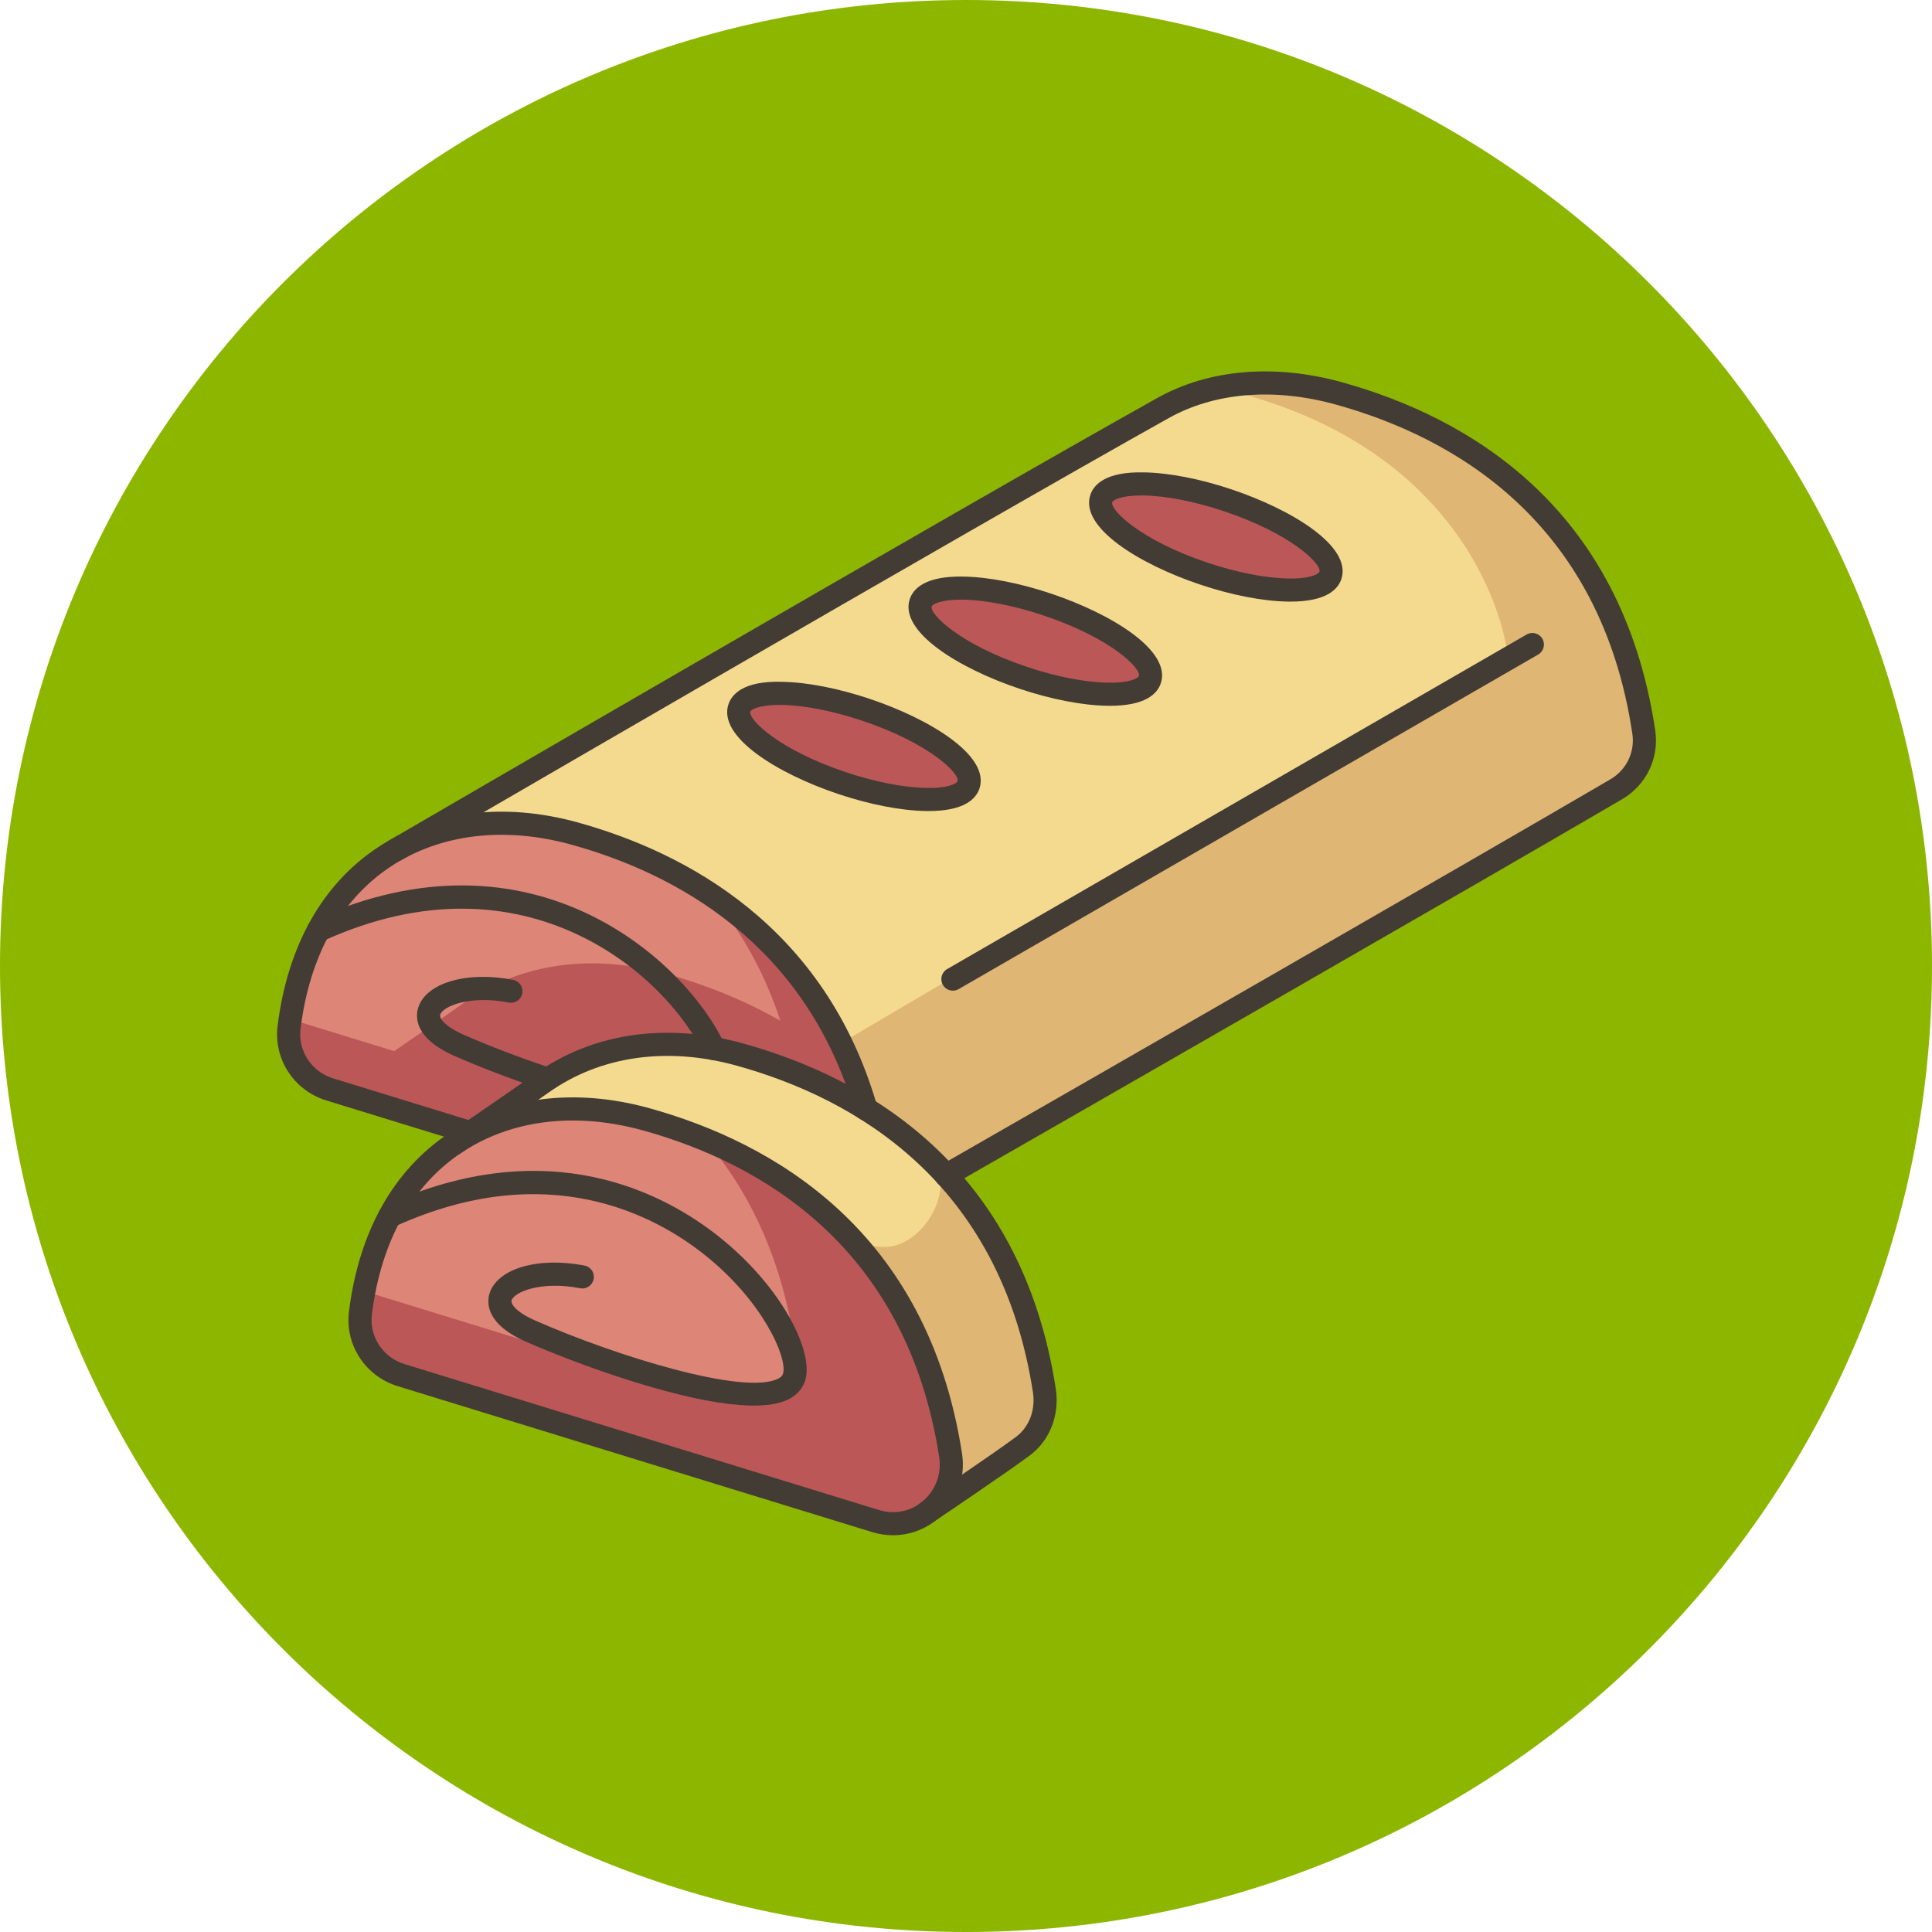
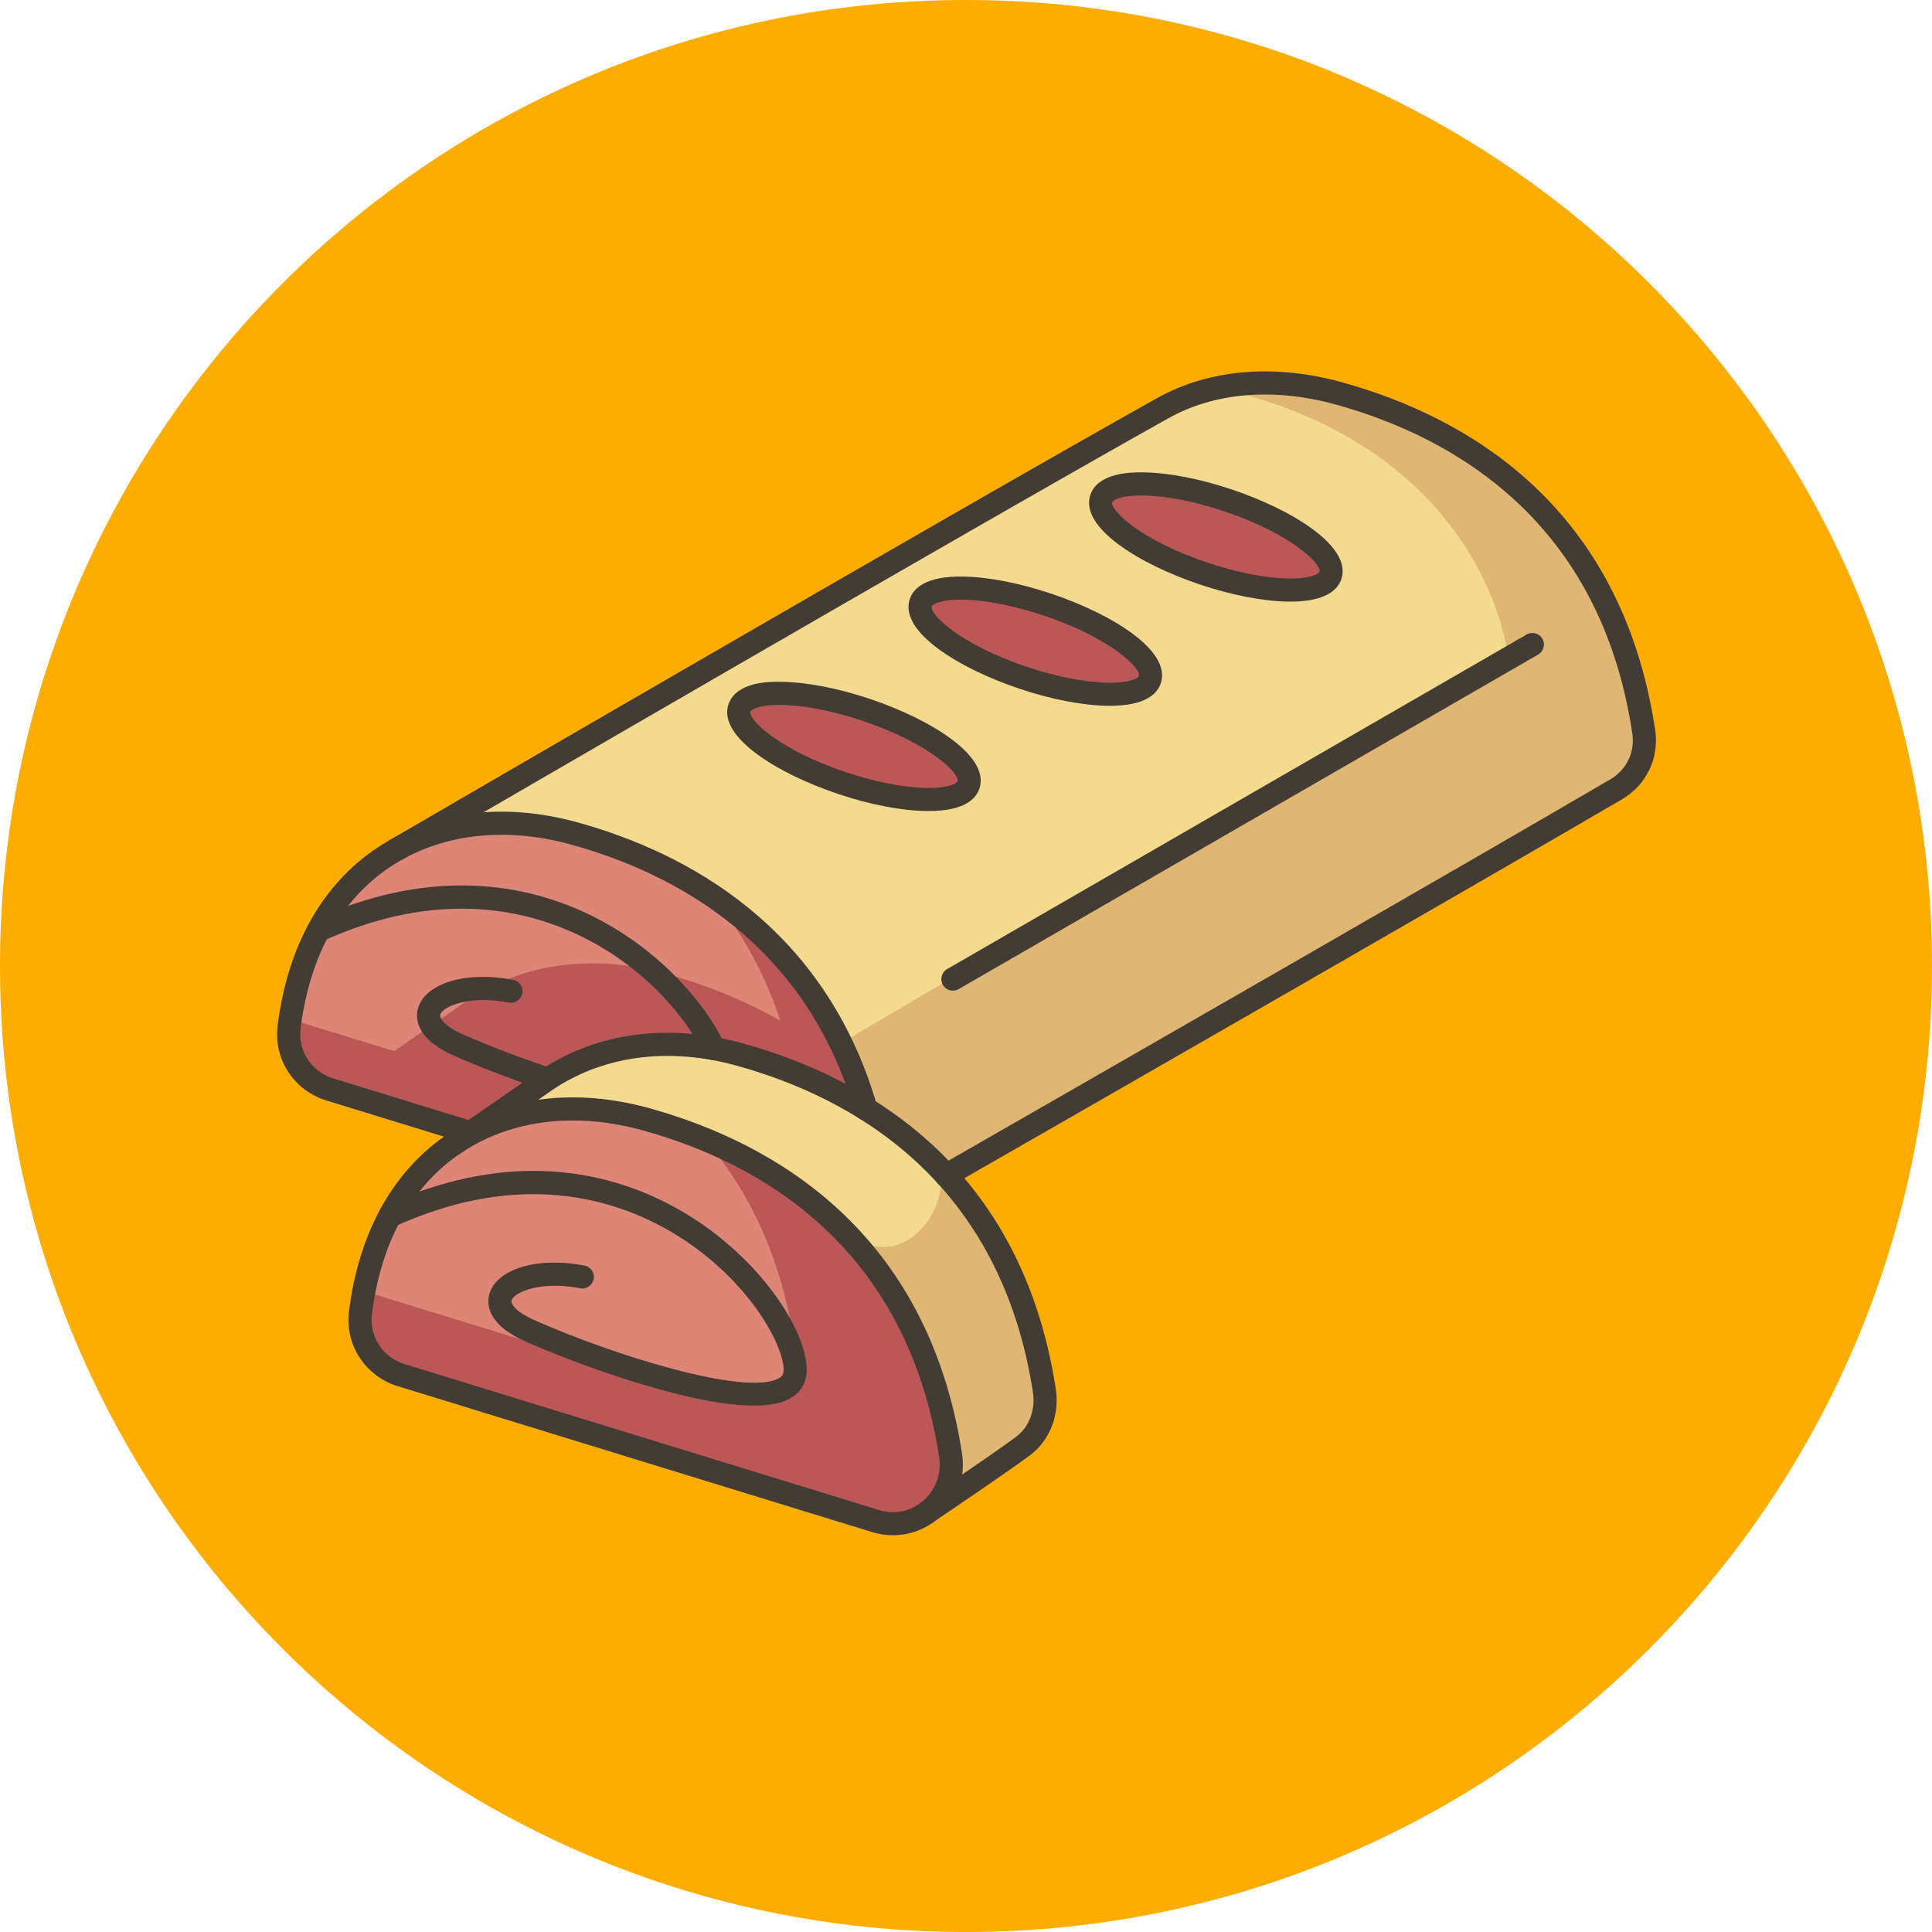
<svg xmlns="http://www.w3.org/2000/svg" version="1.1" id="svg18" width="1000" height="1000" viewBox="0 0 1000 1000">
  <defs id="defs22">
    <clipPath clipPathUnits="userSpaceOnUse" id="clipPath34">
      <path d="M 0,3236.692 H 3834.782 V 0 H 0 Z" id="path32" />
    </clipPath>
  </defs>
  <g id="g26" transform="matrix(1.333333,0,0,-1.333333,0,4315.587)">
-     <circle style="fill:#8db600;stroke-width:1.5;stroke-linecap:round" id="path1" cx="375" cy="-2861.69" r="375" transform="scale(1,-1)" />
+     <circle style="fill:#FDAD01;stroke-width:1.5;stroke-linecap:round" id="path1" cx="375" cy="-2861.69" r="375" transform="scale(1,-1)" />
    <g id="g28" transform="matrix(0.1395877,0,0,0.1395877,107.5602,2640.711)">
      <g id="g30" clip-path="url(#clipPath34)">
        <g id="g36" transform="translate(151.1082,1255.264)">
          <path d="m 0,0 383.651,-118.015 c 58.837,40.336 152.415,104.657 191.943,132.798 155.817,110.95 356.643,140.171 565.44,82.044 C 1242.702,68.565 1351.981,26.975 1457.753,-33.701 1310.3,415.161 952.387,602.78 673.221,680.393 480.729,733.844 296.507,711.339 154.562,616.772 12.774,522.331 -75.876,362.857 -101.786,155.613 -110.464,86.25 -67.653,20.81 0,0" style="fill:#dd8577;fill-opacity:1;fill-rule:nonzero;stroke:none" id="path38" />
        </g>
        <g id="g40" transform="translate(1243.666,1734.34)">
          <path d="m 0,0 c 63.09,-84.965 117.079,-184.946 156.076,-303.659 -105.772,60.676 -215.051,102.266 -316.719,130.528 -208.798,58.127 -409.623,28.906 -565.44,-82.044 -39.524,-28.141 -133.102,-92.462 -191.943,-132.798 l -273.054,83.994 c -0.965,-6.589 -2.428,-12.792 -3.264,-19.483 -8.678,-69.363 34.133,-134.804 101.786,-155.613 l 383.651,-118.015 c 58.837,40.336 152.415,104.656 191.943,132.798 155.817,110.95 356.643,140.171 565.44,82.044 101.668,-28.262 210.947,-69.853 316.719,-130.528 C 287.679,-276.804 151.831,-113.546 0,0" style="fill:#bc5757;fill-opacity:1;fill-rule:nonzero;stroke:none" id="path42" />
        </g>
        <g id="g44" transform="translate(1270.549,2305.89)">
          <path d="m 0,0 c 11.707,34.838 57.233,53.859 132.937,51.473 68.218,-1.035 153.494,-17.639 240.105,-46.734 161.796,-54.33 320,-153.071 294.498,-228.994 -11.346,-33.772 -54.911,-51.537 -126.173,-51.537 -2.229,0 -4.473,0 -6.764,0.063 -68.218,1.036 -153.495,17.639 -240.105,46.734 C 132.701,-174.665 -25.501,-75.924 0,0 m 504.315,292.677 c 11.692,34.839 56.998,54.11 132.937,51.474 68.218,-1.036 153.495,-17.639 240.105,-46.734 161.797,-54.33 320,-153.072 294.498,-228.995 -11.346,-33.772 -54.91,-51.536 -126.173,-51.536 -2.228,0 -4.473,0 -6.764,0.062 C 970.701,17.984 885.423,34.587 798.813,63.683 637.016,118.012 478.814,216.754 504.315,292.677 m 502.135,289.79 c 11.691,34.839 57.405,54.141 132.936,51.473 68.218,-1.035 153.495,-17.639 240.106,-46.733 161.796,-54.331 319.999,-153.072 294.497,-228.995 -11.346,-33.772 -54.942,-51.568 -126.22,-51.568 -2.213,0 -4.441,0.031 -6.701,0.063 -68.234,1.036 -153.51,17.639 -240.121,46.734 -161.796,54.361 -319.999,153.102 -294.497,229.026 M -437.62,-339.287 c 294.169,-81.784 674.006,-282.022 818.124,-770.325 74.974,-47.242 147.304,-104.857 213.003,-174.912 432.229,247.791 1450.433,832.059 1852.068,1067.048 50.375,29.472 77.414,85.497 68.877,142.745 -89.435,600.389 -503.75,836.382 -835.551,928.658 -175.622,48.743 -345.265,34.933 -477.699,-38.981 -431.61,-241.01 -1560.183,-895.715 -1975.758,-1137.138 104.905,20.82 219.517,15.546 336.936,-17.095" style="fill:#f4da8f;fill-opacity:1;fill-rule:nonzero;stroke:none" id="path46" />
        </g>
        <g id="g48" transform="translate(1575.278,2107.34)">
          <path d="m 0,0 c 83.566,-28.059 165.375,-44.066 230.375,-45.071 66.901,-0.533 96.921,14.658 101.959,29.598 12.131,36.094 -86.344,125.168 -274.253,188.318 -83.567,28.059 -165.375,44.066 -230.376,45.071 -2.119,0.031 -4.19,0.031 -6.246,0.031 -63.086,0 -90.848,-15.129 -95.712,-29.629 C -286.384,152.224 -187.91,63.149 0,0" style="fill:#bc5757;fill-opacity:1;fill-rule:nonzero;stroke:none" id="path50" />
        </g>
        <g id="g52" transform="translate(2581.728,2689.776)">
          <path d="m 0,0 c 83.55,-28.059 165.358,-44.066 230.359,-45.039 67.418,-0.722 96.953,14.626 101.975,29.597 12.131,36.094 -86.344,125.169 -274.254,188.318 -83.565,28.06 -165.374,44.066 -230.375,45.071 -2.119,0.031 -4.19,0.031 -6.246,0.031 -63.087,0 -90.848,-15.128 -95.713,-29.629 C -286.385,152.255 -187.91,63.149 0,0" style="fill:#bc5757;fill-opacity:1;fill-rule:nonzero;stroke:none" id="path54" />
        </g>
        <g id="g56" transform="translate(2079.594,2400.018)">
          <path d="m 0,0 c 83.565,-28.06 165.374,-44.066 230.375,-45.071 66.821,-0.816 96.921,14.626 101.959,29.597 12.131,36.095 -86.344,125.169 -274.254,188.318 -83.566,28.06 -165.375,44.067 -230.376,45.071 -2.118,0.031 -4.189,0.031 -6.245,0.031 -63.087,0 -90.848,-15.128 -95.713,-29.628 C -286.385,152.224 -187.91,63.149 0,0" style="fill:#bc5757;fill-opacity:1;fill-rule:nonzero;stroke:none" id="path58" />
        </g>
        <g id="g60" transform="translate(1846.299,992.655)">
          <path d="m 0,0 c -0.071,0.126 -0.063,0.269 -0.133,0.396 -66.132,71.751 -139.481,130.152 -215.499,177.8 -0.502,0.253 -0.941,0.561 -1.412,0.866 -114.36,71.446 -234.699,118.561 -345.713,149.427 -199.35,55.397 -390.43,27.965 -538.197,-77.273 -20.511,-14.605 -55.557,-38.939 -92.723,-64.589 115.91,31.651 245.543,29.815 378.762,-7.223 339.082,-94.253 763.112,-335.111 857.585,-947.176 4.99,-32.279 1.239,-64.323 -9.949,-93.478 63.576,43.289 147.77,101.106 185.257,129.007 41.619,30.947 62.192,84.461 53.67,139.638 C 231.635,-333.37 130.731,-142.65 2.327,-2.316 1.585,-1.489 0.573,-1.004 0,0" style="fill:#f4da8f;fill-opacity:1;fill-rule:nonzero;stroke:none" id="path62" />
        </g>
        <g id="g64" transform="translate(1857.206,219.9871)">
          <path d="m 0,0 c -91.868,595.115 -504.472,829.383 -834.421,921.125 -68.359,18.989 -135.667,28.405 -200.417,28.405 -116.569,0 -224.75,-30.593 -315.782,-90.532 -2.688,-1.84 -4.641,-3.172 -4.798,-3.282 0,-0.002 -0.01,-0.002 -0.01,-0.004 -140.36,-94.644 -228.241,-253.33 -254.002,-459.366 -8.678,-69.332 34.133,-134.804 101.786,-155.645 l 1319.779,-405.919 c 48.366,-14.877 100.029,-4.049 138.163,28.906 C -10.624,-102.508 7.957,-51.568 0,0" style="fill:#dd8577;fill-opacity:1;fill-rule:nonzero;stroke:none" id="path66" />
        </g>
        <g id="g68" transform="translate(1857.206,219.9871)">
          <path d="m 0,0 c -74.837,484.785 -362.504,730.083 -644.958,853.979 107.872,-134.752 191.257,-310.541 226.728,-540.302 7.956,-51.569 -10.625,-102.508 -49.701,-136.312 -38.134,-32.955 -89.796,-43.783 -138.162,-28.906 l -993.676,305.62 c -3.617,-18.93 -7.179,-37.91 -9.659,-57.733 -8.678,-69.332 34.133,-134.804 101.786,-155.645 l 1319.779,-405.919 c 48.366,-14.877 100.029,-4.049 138.163,28.906 C -10.624,-102.508 7.957,-51.568 0,0" style="fill:#bc5757;fill-opacity:1;fill-rule:nonzero;stroke:none" id="path70" />
        </g>
        <g id="g72" transform="translate(3785,2231.159)">
          <path d="m 0,0 c -89.435,600.389 -503.75,836.382 -835.551,928.658 -101.644,28.211 -201.029,34.8 -292.614,21.578 701.022,-178.425 763.759,-722.13 763.759,-722.13 L -2203.609,-854.969 c 26.811,-55.24 50.457,-114.843 69.661,-179.912 74.974,-47.243 147.304,-104.857 213.004,-174.912 432.228,247.791 1450.432,832.059 1852.067,1067.048 C -18.502,-113.273 8.537,-57.249 0,0" style="fill:#dfb673;fill-opacity:1;fill-rule:nonzero;stroke:none" id="path74" />
        </g>
        <g id="g76" transform="translate(1622.993,819.6443)">
          <path d="m 0,0 h -0.004 c 126.742,-143.116 225.97,-335.55 265.98,-594.762 4.99,-32.278 1.239,-64.322 -9.95,-93.477 63.577,43.289 147.771,101.106 185.257,129.007 41.619,30.947 62.193,84.461 53.671,139.637 -40.014,259.236 -140.917,449.955 -269.322,590.289 -0.741,0.827 -1.754,1.313 -2.326,2.317 -0.071,0.126 -0.063,0.268 -0.134,0.396 C 229.222,60.789 112.187,-66.136 0,0" style="fill:#dfb673;fill-opacity:1;fill-rule:nonzero;stroke:none" id="path78" />
        </g>
        <g id="g80" transform="translate(1860.266,968.5193)">
          <path d="m 0,0 c -11.142,0 -21.97,5.807 -27.918,16.164 -8.82,15.379 -3.499,35.026 11.896,43.847 425.41,243.871 1458.6,836.696 1863.766,1073.757 44.679,26.145 68.657,75.766 61.094,126.487 -88.164,591.851 -496.735,824.55 -823.97,915.538 -171.511,47.676 -336.838,34.369 -465.553,-37.506 C 88.572,1841.938 -1496.704,919.65 -1512.648,910.36 c -15.316,-8.914 -35.011,-3.735 -43.941,11.613 -8.929,15.348 -3.735,35.027 11.613,43.941 15.96,9.29 1601.706,931.859 2132.967,1228.492 143.562,80.192 326.167,95.571 514.093,43.344 345.579,-96.104 777.094,-342.048 870.343,-968.017 11.439,-76.834 -24.749,-151.972 -92.23,-191.456 C 1474.812,841.09 441.433,248.171 15.96,4.269 10.907,1.381 5.414,0 0,0" style="fill:#433c35;fill-opacity:1;fill-rule:nonzero;stroke:none" id="path82" />
        </g>
        <g id="g84" transform="translate(1879.459,1514.515)">
          <path d="m 0,0 c -11.111,0 -21.908,5.744 -27.872,16.07 -8.866,15.379 -3.609,35.027 11.77,43.909 l 1611.625,930.448 c 15.395,8.913 35.011,3.609 43.91,-11.77 8.866,-15.379 3.609,-35.027 -11.77,-43.909 L 16.038,4.3 C 10.969,1.381 5.445,0 0,0" style="fill:#433c35;fill-opacity:1;fill-rule:nonzero;stroke:none" id="path86" />
        </g>
        <g id="g88" transform="translate(537.4896,1087.473)">
          <path d="m 0,0 c -3.139,0 -6.324,0.439 -9.463,1.412 l -391.089,120.304 c -90.063,27.682 -147.03,115.031 -135.448,207.683 27.699,221.587 123.646,392.831 277.455,495.308 153.762,102.413 351.998,127.24 558.3,69.928 299.472,-83.267 686.843,-287.593 831.455,-788.047 4.912,-17.043 -4.912,-34.87 -21.955,-39.798 -17.074,-4.803 -34.87,4.897 -39.797,21.971 C 933.068,560.717 566.241,753.805 282.524,832.679 94.551,884.968 -84.963,863.092 -222.906,771.193 -360.691,679.419 -446.91,523.9 -472.223,321.427 c -7.705,-61.612 30.382,-119.77 90.565,-138.257 L 9.432,62.866 C 26.396,57.625 35.922,39.641 30.696,22.692 26.458,8.882 13.731,0 0,0" style="fill:#433c35;fill-opacity:1;fill-rule:nonzero;stroke:none" id="path90" />
        </g>
        <g id="g92" transform="translate(741.1712,1240.168)">
          <path d="m 0,0 c -3.39,0 -6.827,0.533 -10.216,1.663 -82.436,27.651 -169.345,61.016 -238.411,91.491 -112.63,49.747 -107.514,110.166 -100.091,133.831 21.688,69.176 135.306,102.446 264.1,77.4 17.42,-3.39 28.797,-20.244 25.408,-37.664 -3.374,-17.45 -20.198,-28.939 -37.68,-25.423 -109.82,21.249 -183.422,-10.986 -190.499,-33.552 -3.013,-9.604 11.739,-32.391 64.719,-55.773 C -155.315,122.25 -70.431,89.671 10.216,62.615 27.055,56.966 36.11,38.762 30.476,21.907 25.957,8.475 13.433,0 0,0" style="fill:#433c35;fill-opacity:1;fill-rule:nonzero;stroke:none" id="path94" />
        </g>
        <g id="g96" transform="translate(1215.011,1321.144)">
          <path d="m 0,0 c -12.021,0 -23.556,6.779 -29.048,18.361 -101.205,213.365 -492.891,570.666 -1057.688,313.361 -16.18,-7.344 -35.215,-0.22 -42.576,15.913 -7.359,16.164 -0.219,35.216 15.929,42.591 C -505.116,667.399 -81.008,277.957 29.017,45.918 36.627,29.88 29.801,10.703 13.763,3.107 9.306,1.004 4.614,0 0,0" style="fill:#433c35;fill-opacity:1;fill-rule:nonzero;stroke:none" id="path98" />
        </g>
        <g id="g100" transform="translate(1901.304,2601.894)">
          <path d="m 0,0 c -55.57,0 -78.717,-12.648 -80.742,-18.675 -6.936,-20.652 77.038,-105.081 264.147,-167.948 82.029,-27.557 162.111,-43.282 225.495,-44.254 60.168,-1.319 84.414,12.397 86.501,18.643 6.937,20.652 -77.038,105.081 -264.147,167.948 C 149.226,-16.729 69.144,-1.004 5.759,-0.031 3.798,0 1.883,0 0,0 m 414.833,-295.188 c -2.276,0 -4.567,0 -6.905,0.063 -69.835,1.067 -156.838,17.953 -244.987,47.55 -168.088,56.464 -335.111,158.595 -304.604,249.364 9.871,29.378 43.847,64.342 148.395,62.428 69.834,-1.068 156.837,-17.953 244.986,-47.55 168.09,-56.465 335.112,-158.596 304.604,-249.365 -9.635,-28.719 -42.12,-62.49 -141.489,-62.49" style="fill:#433c35;fill-opacity:1;fill-rule:nonzero;stroke:none" id="path102" />
        </g>
        <g id="g104" transform="translate(1396.988,2309.217)">
          <path d="m 0,0 c -55.554,0 -78.717,-12.648 -80.741,-18.675 -6.936,-20.652 77.037,-105.081 264.147,-167.948 82.028,-27.557 162.111,-43.282 225.495,-44.255 59.995,-1.569 84.414,12.398 86.501,18.644 6.936,20.652 -77.038,105.081 -264.148,167.948 C 149.227,-16.729 69.144,-1.004 5.76,-0.031 3.798,0 1.883,0 0,0 m 414.833,-295.188 c -2.275,0 -4.566,0 -6.905,0.063 -69.834,1.066 -156.837,17.953 -244.986,47.55 -168.089,56.464 -335.111,158.595 -304.604,249.364 9.855,29.378 44.145,65.409 148.394,62.427 69.835,-1.067 156.838,-17.952 244.986,-47.55 168.09,-56.464 335.113,-158.595 304.605,-249.364 -9.636,-28.719 -42.12,-62.49 -141.49,-62.49" style="fill:#433c35;fill-opacity:1;fill-rule:nonzero;stroke:none" id="path106" />
        </g>
        <g id="g108" transform="translate(2403.438,2891.684)">
          <path d="m 0,0 c -55.554,0 -78.717,-12.648 -80.741,-18.675 -6.937,-20.683 77.021,-105.113 264.147,-167.979 82.028,-27.557 162.111,-43.282 225.495,-44.223 59.759,-1.476 84.413,12.397 86.5,18.643 6.937,20.652 -77.037,105.081 -264.147,167.948 C 149.227,-16.729 69.144,-1.004 5.76,-0.031 3.798,0 1.883,0 0,0 m 414.786,-295.22 c -2.26,0 -4.535,0.032 -6.858,0.063 -69.834,1.067 -156.853,17.953 -244.986,47.551 -168.089,56.463 -335.112,158.594 -304.604,249.395 9.855,29.378 44.317,64.781 148.394,62.427 69.834,-1.067 156.837,-17.952 244.986,-47.55 168.09,-56.464 335.112,-158.595 304.604,-249.364 -9.635,-28.719 -42.135,-62.522 -141.536,-62.522" style="fill:#433c35;fill-opacity:1;fill-rule:nonzero;stroke:none" id="path110" />
        </g>
        <g id="g112" transform="translate(1808.117,31.7625)">
          <path d="m 0,0 c -10.326,0 -20.479,4.96 -26.694,14.188 -9.902,14.719 -6.011,34.681 8.71,44.599 1.993,1.35 201.092,135.526 264.555,182.763 36.832,27.368 54.989,75.012 47.378,124.29 -90.55,586.61 -497.442,817.582 -822.84,908.037 -194.516,54.11 -380.794,27.494 -524.559,-74.856 -59.76,-42.56 -241.989,-167.101 -243.825,-168.357 -14.626,-9.98 -34.635,-6.214 -44.663,8.412 -10.012,14.657 -6.246,34.651 8.412,44.695 1.82,1.223 183.531,125.387 242.789,167.602 159.866,113.838 365.478,143.844 579.077,84.461 C -168.042,1240.294 261.699,996.14 357.475,375.632 368.727,302.753 340.935,231.601 284.925,189.95 220.27,141.866 26.161,11.017 17.922,5.493 12.414,1.789 6.167,0 0,0" style="fill:#433c35;fill-opacity:1;fill-rule:nonzero;stroke:none" id="path114" />
        </g>
        <g id="g116" transform="translate(822.4149,1153.447)">
          <path d="m 0,0 c -114.466,0 -220.521,-30.131 -309.375,-89.325 -137.786,-91.774 -224.004,-247.293 -249.317,-449.766 -7.706,-61.611 30.381,-119.77 90.581,-138.288 l 1319.763,-405.92 c 43.69,-13.433 88.493,-4.08 122.924,25.706 34.871,30.131 51.443,75.61 44.334,121.685 C 928.36,-349.267 521.452,-118.295 196.054,-27.84 129.139,-9.228 63.274,0 0,0 m 890.351,-1153.447 c -19.192,0 -38.589,2.856 -57.594,8.694 l -1319.779,405.919 c -90.079,27.746 -147.029,115.094 -135.447,207.715 27.698,221.556 123.646,392.831 277.47,495.307 153.73,102.414 352.014,127.209 558.285,69.929 343.632,-95.54 773.358,-339.694 869.149,-960.233 10.515,-68.076 -14.092,-135.401 -65.817,-180.126 -35.796,-30.915 -80.49,-47.205 -126.267,-47.205" style="fill:#433c35;fill-opacity:1;fill-rule:nonzero;stroke:none" id="path118" />
        </g>
        <g id="g120" transform="translate(1326.149,360.5037)">
          <path d="m 0,0 c -186.325,0 -506.214,121.339 -635.149,178.273 -112.614,49.748 -107.514,110.166 -100.107,133.8 21.704,69.207 135.228,102.477 264.116,77.431 17.419,-3.39 28.797,-20.244 25.407,-37.664 -3.374,-17.419 -20.15,-28.938 -37.679,-25.423 -109.727,21.249 -183.421,-11.017 -190.499,-33.552 -3.013,-9.604 11.738,-32.39 64.718,-55.773 223.44,-98.679 582.923,-209.944 676.705,-162.048 10.577,5.398 13.057,11.08 14.092,15.944 9.73,45.385 -55.852,197.389 -215.921,326.105 -140.8,113.21 -440.398,274.221 -865.102,80.725 -16.163,-7.376 -35.215,-0.251 -42.575,15.945 -7.36,16.132 -0.22,35.183 15.928,42.559 456.044,207.746 779.699,33.395 932.033,-89.137 C 75.625,330.78 161.859,158.688 144.471,77.492 138.9,51.536 122.391,30.884 96.733,17.796 72.393,5.366 39.123,0.031 0,0" style="fill:#433c35;fill-opacity:1;fill-rule:nonzero;stroke:none" id="path122" />
        </g>
      </g>
    </g>
  </g>
</svg>
